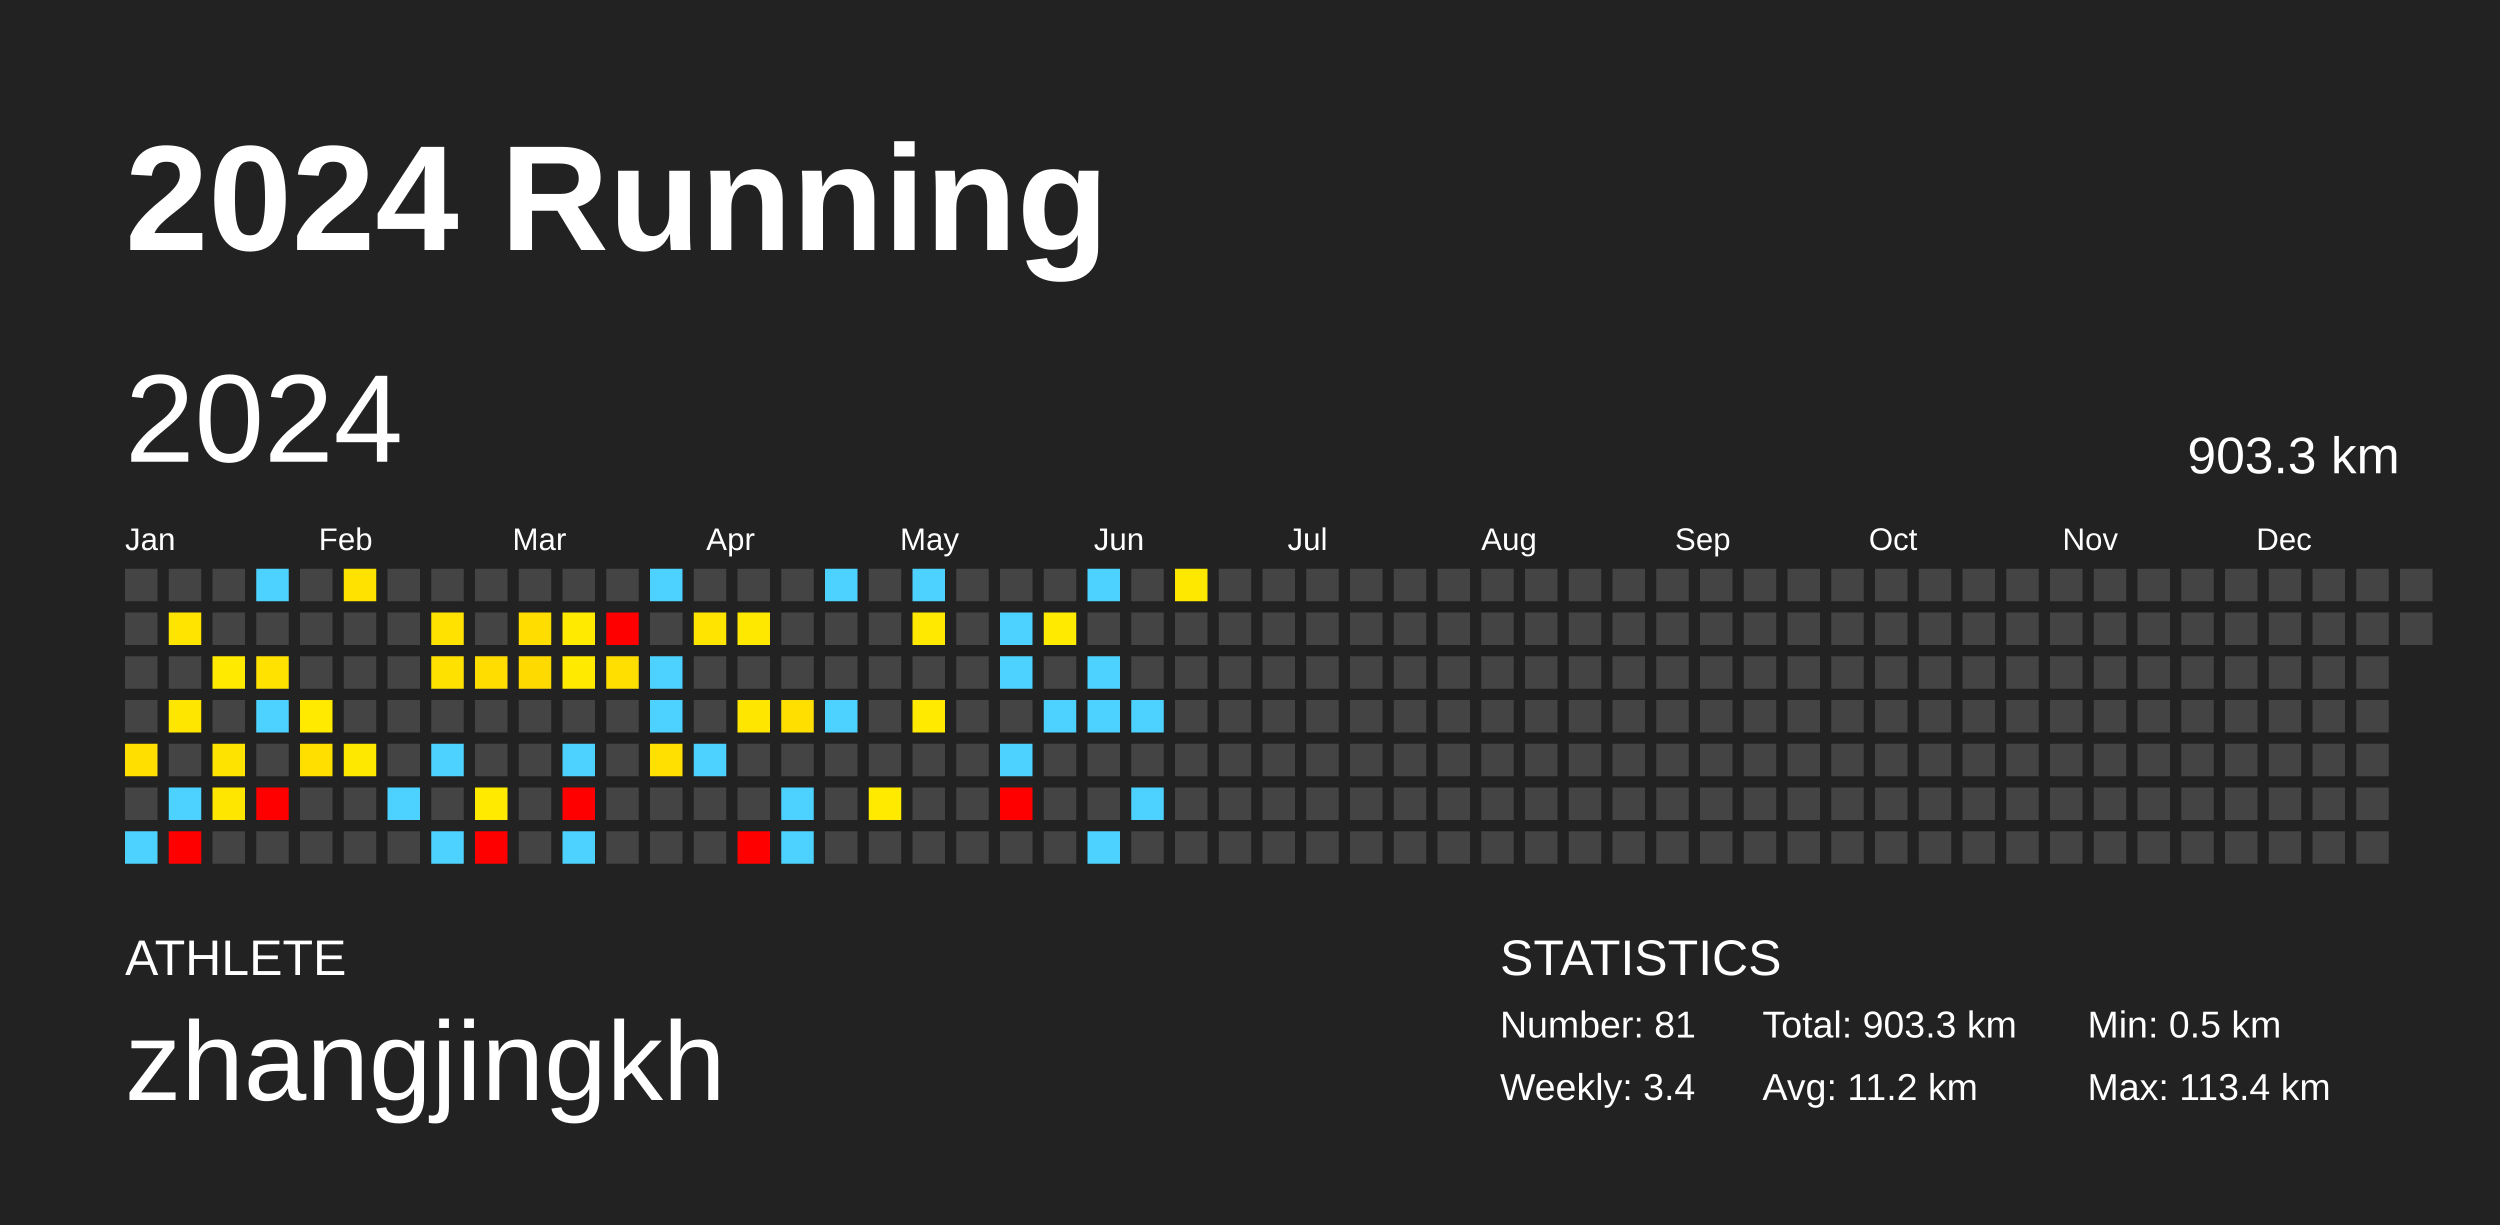
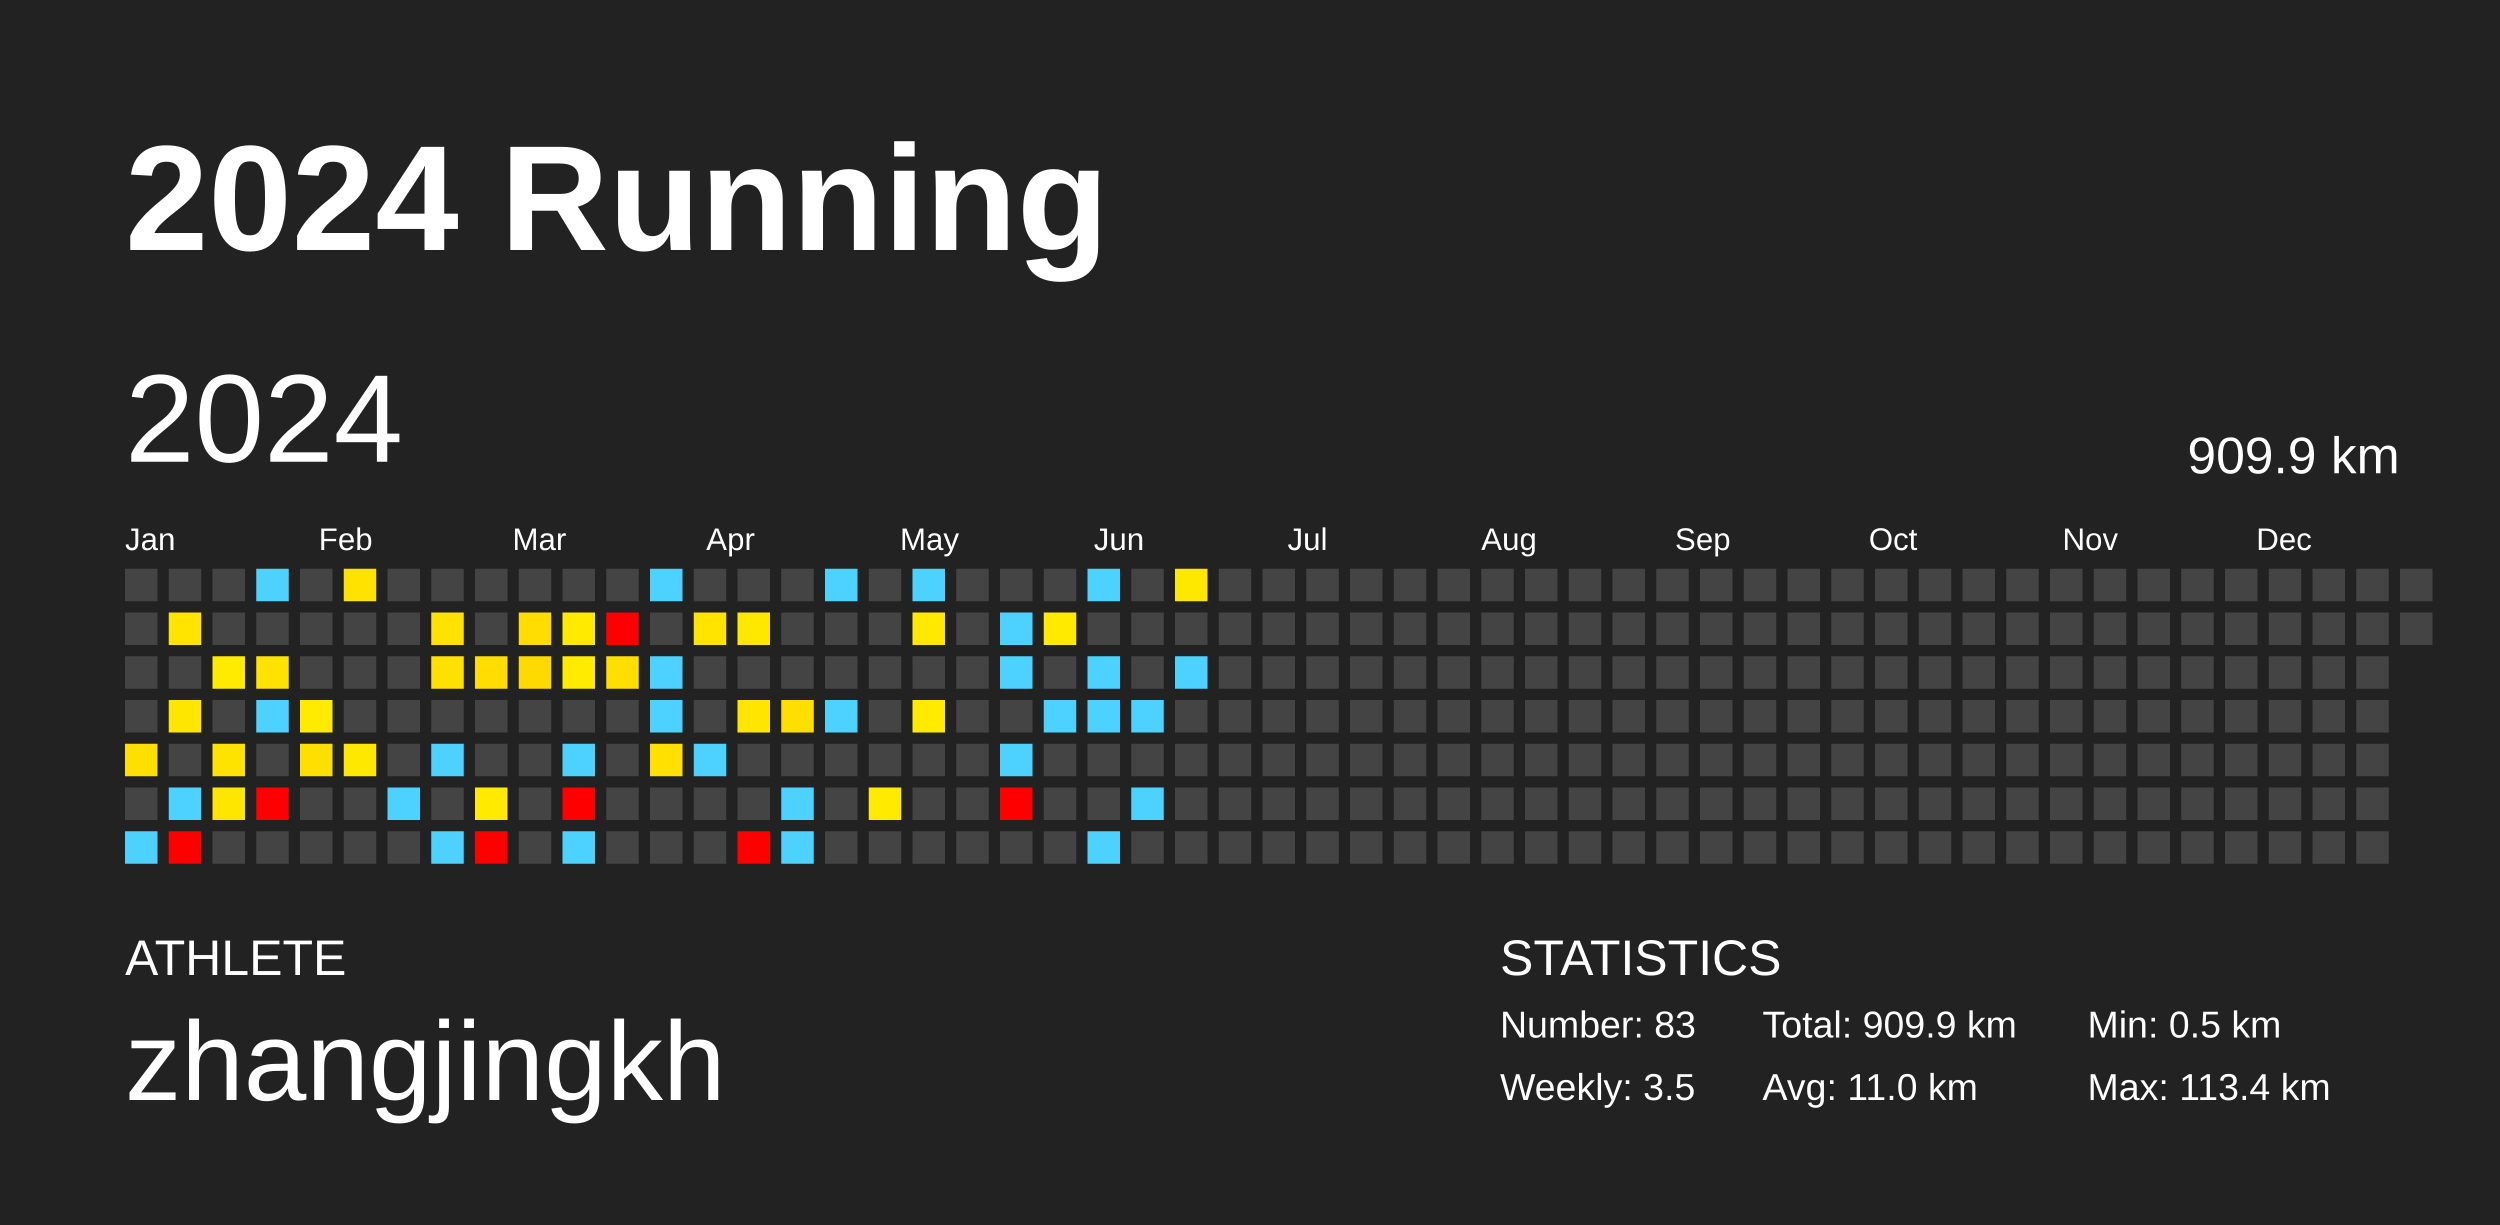
<svg xmlns="http://www.w3.org/2000/svg" baseProfile="full" height="98mm" version="1.1" viewBox="0,0,200,98" width="200mm">
  <defs />
  <rect fill="#222222" height="98" width="200" x="0" y="0" />
  <text fill="#FFFFFF" style="font-size:12px; font-family:Arial; font-weight:bold;" x="10" y="20">2024 Running</text>
  <text fill="#FFFFFF" style="font-size:4px; font-family:Arial" x="10" y="78">ATHLETE</text>
  <text fill="#FFFFFF" style="font-size:9px; font-family:Arial" x="10" y="88">zhangjingkh</text>
  <text fill="#FFFFFF" style="font-size:4px; font-family:Arial" x="120" y="78">STATISTICS</text>
-   <text fill="#FFFFFF" style="font-size:3px; font-family:Arial" x="120" y="83">Number: 81</text>
-   <text fill="#FFFFFF" style="font-size:3px; font-family:Arial" x="120" y="88">Weekly: 3.4</text>
-   <text fill="#FFFFFF" style="font-size:3px; font-family:Arial" x="141" y="83">Total: 903.3 km</text>
-   <text fill="#FFFFFF" style="font-size:3px; font-family:Arial" x="141" y="88">Avg: 11.2 km</text>
+   <text fill="#FFFFFF" style="font-size:3px; font-family:Arial" x="120" y="83">Number: 83</text>
+   <text fill="#FFFFFF" style="font-size:3px; font-family:Arial" x="120" y="88">Weekly: 3.5</text>
+   <text fill="#FFFFFF" style="font-size:3px; font-family:Arial" x="141" y="83">Total: 909.9 km</text>
+   <text fill="#FFFFFF" style="font-size:3px; font-family:Arial" x="141" y="88">Avg: 11.0 km</text>
  <text fill="#FFFFFF" style="font-size:3px; font-family:Arial" x="167" y="83">Min: 0.5 km</text>
  <text fill="#FFFFFF" style="font-size:3px; font-family:Arial" x="167" y="88">Max: 113.4 km</text>
  <text dominant-baseline="hanging" fill="#FFFFFF" style="font-size:10.0px; font-family:Arial;" x="10" y="30">2024</text>
-   <text dominant-baseline="hanging" fill="#FFFFFF" style="font-size:4.125px; font-family:Arial;" x="175" y="35">903.3 km</text>
+   <text dominant-baseline="hanging" fill="#FFFFFF" style="font-size:4.125px; font-family:Arial;" x="175" y="35">909.9 km</text>
  <text fill="#FFFFFF" style="font-size:2.5px; font-family:Arial" x="10.0" y="44">Jan</text>
  <text fill="#FFFFFF" style="font-size:2.5px; font-family:Arial" x="25.5" y="44">Feb</text>
  <text fill="#FFFFFF" style="font-size:2.5px; font-family:Arial" x="41.0" y="44">Mar</text>
  <text fill="#FFFFFF" style="font-size:2.5px; font-family:Arial" x="56.5" y="44">Apr</text>
  <text fill="#FFFFFF" style="font-size:2.5px; font-family:Arial" x="72.0" y="44">May</text>
  <text fill="#FFFFFF" style="font-size:2.5px; font-family:Arial" x="87.5" y="44">Jun</text>
  <text fill="#FFFFFF" style="font-size:2.5px; font-family:Arial" x="103.0" y="44">Jul</text>
  <text fill="#FFFFFF" style="font-size:2.5px; font-family:Arial" x="118.5" y="44">Aug</text>
  <text fill="#FFFFFF" style="font-size:2.5px; font-family:Arial" x="134.0" y="44">Sep</text>
  <text fill="#FFFFFF" style="font-size:2.5px; font-family:Arial" x="149.5" y="44">Oct</text>
  <text fill="#FFFFFF" style="font-size:2.5px; font-family:Arial" x="165.0" y="44">Nov</text>
  <text fill="#FFFFFF" style="font-size:2.5px; font-family:Arial" x="180.5" y="44">Dec</text>
  <rect fill="#444444" height="2.6" width="2.6" x="10.0" y="45.5" />
  <rect fill="#444444" height="2.6" width="2.6" x="10.0" y="49.0" />
  <rect fill="#444444" height="2.6" width="2.6" x="10.0" y="52.5" />
  <rect fill="#444444" height="2.6" width="2.6" x="10.0" y="56.0" />
  <rect fill="#ffdf00" height="2.6" width="2.6" x="10.0" y="59.5" />
  <rect fill="#444444" height="2.6" width="2.6" x="10.0" y="63.0" />
  <rect fill="#4dd2ff" height="2.6" width="2.6" x="10.0" y="66.5" />
  <rect fill="#444444" height="2.6" width="2.6" x="13.5" y="45.5" />
  <rect fill="#ffe400" height="2.6" width="2.6" x="13.5" y="49.0" />
  <rect fill="#444444" height="2.6" width="2.6" x="13.5" y="52.5" />
  <rect fill="#ffe600" height="2.6" width="2.6" x="13.5" y="56.0" />
  <rect fill="#444444" height="2.6" width="2.6" x="13.5" y="59.5" />
  <rect fill="#4dd2ff" height="2.6" width="2.6" x="13.5" y="63.0" />
  <rect fill="red" height="2.6" width="2.6" x="13.5" y="66.5" />
  <rect fill="#444444" height="2.6" width="2.6" x="17.0" y="45.5" />
  <rect fill="#444444" height="2.6" width="2.6" x="17.0" y="49.0" />
  <rect fill="#ffea00" height="2.6" width="2.6" x="17.0" y="52.5" />
  <rect fill="#444444" height="2.6" width="2.6" x="17.0" y="56.0" />
  <rect fill="#ffe300" height="2.6" width="2.6" x="17.0" y="59.5" />
  <rect fill="#ffe600" height="2.6" width="2.6" x="17.0" y="63.0" />
  <rect fill="#444444" height="2.6" width="2.6" x="17.0" y="66.5" />
  <rect fill="#4dd2ff" height="2.6" width="2.6" x="20.5" y="45.5" />
  <rect fill="#444444" height="2.6" width="2.6" x="20.5" y="49.0" />
  <rect fill="#ffe200" height="2.6" width="2.6" x="20.5" y="52.5" />
  <rect fill="#4dd2ff" height="2.6" width="2.6" x="20.5" y="56.0" />
  <rect fill="#444444" height="2.6" width="2.6" x="20.5" y="59.5" />
  <rect fill="red" height="2.6" width="2.6" x="20.5" y="63.0" />
  <rect fill="#444444" height="2.6" width="2.6" x="20.5" y="66.5" />
  <rect fill="#444444" height="2.6" width="2.6" x="24.0" y="45.5" />
  <rect fill="#444444" height="2.6" width="2.6" x="24.0" y="49.0" />
  <rect fill="#444444" height="2.6" width="2.6" x="24.0" y="52.5" />
  <rect fill="#ffea00" height="2.6" width="2.6" x="24.0" y="56.0" />
  <rect fill="#ffdf00" height="2.6" width="2.6" x="24.0" y="59.5" />
  <rect fill="#444444" height="2.6" width="2.6" x="24.0" y="63.0" />
  <rect fill="#444444" height="2.6" width="2.6" x="24.0" y="66.5" />
  <rect fill="#ffe200" height="2.6" width="2.6" x="27.5" y="45.5" />
  <rect fill="#444444" height="2.6" width="2.6" x="27.5" y="49.0" />
  <rect fill="#444444" height="2.6" width="2.6" x="27.5" y="52.5" />
  <rect fill="#444444" height="2.6" width="2.6" x="27.5" y="56.0" />
  <rect fill="#ffe800" height="2.6" width="2.6" x="27.5" y="59.5" />
  <rect fill="#444444" height="2.6" width="2.6" x="27.5" y="63.0" />
  <rect fill="#444444" height="2.6" width="2.6" x="27.5" y="66.5" />
  <rect fill="#444444" height="2.6" width="2.6" x="31.0" y="45.5" />
  <rect fill="#444444" height="2.6" width="2.6" x="31.0" y="49.0" />
  <rect fill="#444444" height="2.6" width="2.6" x="31.0" y="52.5" />
  <rect fill="#444444" height="2.6" width="2.6" x="31.0" y="56.0" />
  <rect fill="#444444" height="2.6" width="2.6" x="31.0" y="59.5" />
  <rect fill="#4dd2ff" height="2.6" width="2.6" x="31.0" y="63.0" />
  <rect fill="#444444" height="2.6" width="2.6" x="31.0" y="66.5" />
  <rect fill="#444444" height="2.6" width="2.6" x="34.5" y="45.5" />
  <rect fill="#ffe200" height="2.6" width="2.6" x="34.5" y="49.0" />
  <rect fill="#ffe100" height="2.6" width="2.6" x="34.5" y="52.5" />
  <rect fill="#444444" height="2.6" width="2.6" x="34.5" y="56.0" />
  <rect fill="#4dd2ff" height="2.6" width="2.6" x="34.5" y="59.5" />
  <rect fill="#444444" height="2.6" width="2.6" x="34.5" y="63.0" />
  <rect fill="#4dd2ff" height="2.6" width="2.6" x="34.5" y="66.5" />
  <rect fill="#444444" height="2.6" width="2.6" x="38.0" y="45.5" />
  <rect fill="#444444" height="2.6" width="2.6" x="38.0" y="49.0" />
  <rect fill="#ffdd00" height="2.6" width="2.6" x="38.0" y="52.5" />
  <rect fill="#444444" height="2.6" width="2.6" x="38.0" y="56.0" />
  <rect fill="#444444" height="2.6" width="2.6" x="38.0" y="59.5" />
  <rect fill="#ffea00" height="2.6" width="2.6" x="38.0" y="63.0" />
  <rect fill="red" height="2.6" width="2.6" x="38.0" y="66.5" />
  <rect fill="#444444" height="2.6" width="2.6" x="41.5" y="45.5" />
  <rect fill="#ffdd00" height="2.6" width="2.6" x="41.5" y="49.0" />
  <rect fill="#ffda00" height="2.6" width="2.6" x="41.5" y="52.5" />
  <rect fill="#444444" height="2.6" width="2.6" x="41.5" y="56.0" />
  <rect fill="#444444" height="2.6" width="2.6" x="41.5" y="59.5" />
  <rect fill="#444444" height="2.6" width="2.6" x="41.5" y="63.0" />
  <rect fill="#444444" height="2.6" width="2.6" x="41.5" y="66.5" />
  <rect fill="#444444" height="2.6" width="2.6" x="45.0" y="45.5" />
  <rect fill="#ffea00" height="2.6" width="2.6" x="45.0" y="49.0" />
  <rect fill="#ffea00" height="2.6" width="2.6" x="45.0" y="52.5" />
  <rect fill="#444444" height="2.6" width="2.6" x="45.0" y="56.0" />
  <rect fill="#4dd2ff" height="2.6" width="2.6" x="45.0" y="59.5" />
  <rect fill="red" height="2.6" width="2.6" x="45.0" y="63.0" />
  <rect fill="#4dd2ff" height="2.6" width="2.6" x="45.0" y="66.5" />
  <rect fill="#444444" height="2.6" width="2.6" x="48.5" y="45.5" />
  <rect fill="red" height="2.6" width="2.6" x="48.5" y="49.0" />
  <rect fill="#ffdf00" height="2.6" width="2.6" x="48.5" y="52.5" />
  <rect fill="#444444" height="2.6" width="2.6" x="48.5" y="56.0" />
  <rect fill="#444444" height="2.6" width="2.6" x="48.5" y="59.5" />
  <rect fill="#444444" height="2.6" width="2.6" x="48.5" y="63.0" />
  <rect fill="#444444" height="2.6" width="2.6" x="48.5" y="66.5" />
  <rect fill="#4dd2ff" height="2.6" width="2.6" x="52.0" y="45.5" />
  <rect fill="#444444" height="2.6" width="2.6" x="52.0" y="49.0" />
  <rect fill="#4dd2ff" height="2.6" width="2.6" x="52.0" y="52.5" />
  <rect fill="#4dd2ff" height="2.6" width="2.6" x="52.0" y="56.0" />
  <rect fill="#ffe000" height="2.6" width="2.6" x="52.0" y="59.5" />
  <rect fill="#444444" height="2.6" width="2.6" x="52.0" y="63.0" />
  <rect fill="#444444" height="2.6" width="2.6" x="52.0" y="66.5" />
  <rect fill="#444444" height="2.6" width="2.6" x="55.5" y="45.5" />
  <rect fill="#ffe400" height="2.6" width="2.6" x="55.5" y="49.0" />
  <rect fill="#444444" height="2.6" width="2.6" x="55.5" y="52.5" />
  <rect fill="#444444" height="2.6" width="2.6" x="55.5" y="56.0" />
  <rect fill="#4dd2ff" height="2.6" width="2.6" x="55.5" y="59.5" />
  <rect fill="#444444" height="2.6" width="2.6" x="55.5" y="63.0" />
  <rect fill="#444444" height="2.6" width="2.6" x="55.5" y="66.5" />
  <rect fill="#444444" height="2.6" width="2.6" x="59.0" y="45.5" />
  <rect fill="#ffe800" height="2.6" width="2.6" x="59.0" y="49.0" />
  <rect fill="#444444" height="2.6" width="2.6" x="59.0" y="52.5" />
  <rect fill="#ffe600" height="2.6" width="2.6" x="59.0" y="56.0" />
  <rect fill="#444444" height="2.6" width="2.6" x="59.0" y="59.5" />
  <rect fill="#444444" height="2.6" width="2.6" x="59.0" y="63.0" />
  <rect fill="red" height="2.6" width="2.6" x="59.0" y="66.5" />
  <rect fill="#444444" height="2.6" width="2.6" x="62.5" y="45.5" />
  <rect fill="#444444" height="2.6" width="2.6" x="62.5" y="49.0" />
  <rect fill="#444444" height="2.6" width="2.6" x="62.5" y="52.5" />
  <rect fill="#ffdf00" height="2.6" width="2.6" x="62.5" y="56.0" />
  <rect fill="#444444" height="2.6" width="2.6" x="62.5" y="59.5" />
  <rect fill="#4dd2ff" height="2.6" width="2.6" x="62.5" y="63.0" />
  <rect fill="#4dd2ff" height="2.6" width="2.6" x="62.5" y="66.5" />
  <rect fill="#4dd2ff" height="2.6" width="2.6" x="66.0" y="45.5" />
  <rect fill="#444444" height="2.6" width="2.6" x="66.0" y="49.0" />
  <rect fill="#444444" height="2.6" width="2.6" x="66.0" y="52.5" />
  <rect fill="#4dd2ff" height="2.6" width="2.6" x="66.0" y="56.0" />
  <rect fill="#444444" height="2.6" width="2.6" x="66.0" y="59.5" />
  <rect fill="#444444" height="2.6" width="2.6" x="66.0" y="63.0" />
  <rect fill="#444444" height="2.6" width="2.6" x="66.0" y="66.5" />
  <rect fill="#444444" height="2.6" width="2.6" x="69.5" y="45.5" />
  <rect fill="#444444" height="2.6" width="2.6" x="69.5" y="49.0" />
  <rect fill="#444444" height="2.6" width="2.6" x="69.5" y="52.5" />
  <rect fill="#444444" height="2.6" width="2.6" x="69.5" y="56.0" />
  <rect fill="#444444" height="2.6" width="2.6" x="69.5" y="59.5" />
  <rect fill="#ffea00" height="2.6" width="2.6" x="69.5" y="63.0" />
  <rect fill="#444444" height="2.6" width="2.6" x="69.5" y="66.5" />
  <rect fill="#4dd2ff" height="2.6" width="2.6" x="73.0" y="45.5" />
  <rect fill="#ffe900" height="2.6" width="2.6" x="73.0" y="49.0" />
  <rect fill="#444444" height="2.6" width="2.6" x="73.0" y="52.5" />
  <rect fill="#ffea00" height="2.6" width="2.6" x="73.0" y="56.0" />
  <rect fill="#444444" height="2.6" width="2.6" x="73.0" y="59.5" />
  <rect fill="#444444" height="2.6" width="2.6" x="73.0" y="63.0" />
  <rect fill="#444444" height="2.6" width="2.6" x="73.0" y="66.5" />
  <rect fill="#444444" height="2.6" width="2.6" x="76.5" y="45.5" />
  <rect fill="#444444" height="2.6" width="2.6" x="76.5" y="49.0" />
  <rect fill="#444444" height="2.6" width="2.6" x="76.5" y="52.5" />
  <rect fill="#444444" height="2.6" width="2.6" x="76.5" y="56.0" />
  <rect fill="#444444" height="2.6" width="2.6" x="76.5" y="59.5" />
  <rect fill="#444444" height="2.6" width="2.6" x="76.5" y="63.0" />
  <rect fill="#444444" height="2.6" width="2.6" x="76.5" y="66.5" />
  <rect fill="#444444" height="2.6" width="2.6" x="80.0" y="45.5" />
  <rect fill="#4dd2ff" height="2.6" width="2.6" x="80.0" y="49.0" />
  <rect fill="#4dd2ff" height="2.6" width="2.6" x="80.0" y="52.5" />
  <rect fill="#444444" height="2.6" width="2.6" x="80.0" y="56.0" />
  <rect fill="#4dd2ff" height="2.6" width="2.6" x="80.0" y="59.5" />
  <rect fill="red" height="2.6" width="2.6" x="80.0" y="63.0" />
  <rect fill="#444444" height="2.6" width="2.6" x="80.0" y="66.5" />
  <rect fill="#444444" height="2.6" width="2.6" x="83.5" y="45.5" />
  <rect fill="#ffea00" height="2.6" width="2.6" x="83.5" y="49.0" />
  <rect fill="#444444" height="2.6" width="2.6" x="83.5" y="52.5" />
  <rect fill="#4dd2ff" height="2.6" width="2.6" x="83.5" y="56.0" />
  <rect fill="#444444" height="2.6" width="2.6" x="83.5" y="59.5" />
  <rect fill="#444444" height="2.6" width="2.6" x="83.5" y="63.0" />
  <rect fill="#444444" height="2.6" width="2.6" x="83.5" y="66.5" />
  <rect fill="#4dd2ff" height="2.6" width="2.6" x="87.0" y="45.5" />
  <rect fill="#444444" height="2.6" width="2.6" x="87.0" y="49.0" />
  <rect fill="#4dd2ff" height="2.6" width="2.6" x="87.0" y="52.5" />
  <rect fill="#4dd2ff" height="2.6" width="2.6" x="87.0" y="56.0" />
  <rect fill="#444444" height="2.6" width="2.6" x="87.0" y="59.5" />
  <rect fill="#444444" height="2.6" width="2.6" x="87.0" y="63.0" />
  <rect fill="#4dd2ff" height="2.6" width="2.6" x="87.0" y="66.5" />
  <rect fill="#444444" height="2.6" width="2.6" x="90.5" y="45.5" />
  <rect fill="#444444" height="2.6" width="2.6" x="90.5" y="49.0" />
  <rect fill="#444444" height="2.6" width="2.6" x="90.5" y="52.5" />
  <rect fill="#4dd2ff" height="2.6" width="2.6" x="90.5" y="56.0" />
  <rect fill="#444444" height="2.6" width="2.6" x="90.5" y="59.5" />
  <rect fill="#4dd2ff" height="2.6" width="2.6" x="90.5" y="63.0" />
  <rect fill="#444444" height="2.6" width="2.6" x="90.5" y="66.5" />
  <rect fill="#ffe800" height="2.6" width="2.6" x="94.0" y="45.5" />
  <rect fill="#444444" height="2.6" width="2.6" x="94.0" y="49.0" />
-   <rect fill="#444444" height="2.6" width="2.6" x="94.0" y="52.5" />
+   <rect fill="#4dd2ff" height="2.6" width="2.6" x="94.0" y="52.5" />
  <rect fill="#444444" height="2.6" width="2.6" x="94.0" y="56.0" />
  <rect fill="#444444" height="2.6" width="2.6" x="94.0" y="59.5" />
  <rect fill="#444444" height="2.6" width="2.6" x="94.0" y="63.0" />
  <rect fill="#444444" height="2.6" width="2.6" x="94.0" y="66.5" />
  <rect fill="#444444" height="2.6" width="2.6" x="97.5" y="45.5" />
  <rect fill="#444444" height="2.6" width="2.6" x="97.5" y="49.0" />
  <rect fill="#444444" height="2.6" width="2.6" x="97.5" y="52.5" />
  <rect fill="#444444" height="2.6" width="2.6" x="97.5" y="56.0" />
  <rect fill="#444444" height="2.6" width="2.6" x="97.5" y="59.5" />
  <rect fill="#444444" height="2.6" width="2.6" x="97.5" y="63.0" />
  <rect fill="#444444" height="2.6" width="2.6" x="97.5" y="66.5" />
  <rect fill="#444444" height="2.6" width="2.6" x="101.0" y="45.5" />
  <rect fill="#444444" height="2.6" width="2.6" x="101.0" y="49.0" />
  <rect fill="#444444" height="2.6" width="2.6" x="101.0" y="52.5" />
  <rect fill="#444444" height="2.6" width="2.6" x="101.0" y="56.0" />
  <rect fill="#444444" height="2.6" width="2.6" x="101.0" y="59.5" />
  <rect fill="#444444" height="2.6" width="2.6" x="101.0" y="63.0" />
  <rect fill="#444444" height="2.6" width="2.6" x="101.0" y="66.5" />
  <rect fill="#444444" height="2.6" width="2.6" x="104.5" y="45.5" />
  <rect fill="#444444" height="2.6" width="2.6" x="104.5" y="49.0" />
  <rect fill="#444444" height="2.6" width="2.6" x="104.5" y="52.5" />
  <rect fill="#444444" height="2.6" width="2.6" x="104.5" y="56.0" />
  <rect fill="#444444" height="2.6" width="2.6" x="104.5" y="59.5" />
  <rect fill="#444444" height="2.6" width="2.6" x="104.5" y="63.0" />
  <rect fill="#444444" height="2.6" width="2.6" x="104.5" y="66.5" />
  <rect fill="#444444" height="2.6" width="2.6" x="108.0" y="45.5" />
  <rect fill="#444444" height="2.6" width="2.6" x="108.0" y="49.0" />
  <rect fill="#444444" height="2.6" width="2.6" x="108.0" y="52.5" />
  <rect fill="#444444" height="2.6" width="2.6" x="108.0" y="56.0" />
  <rect fill="#444444" height="2.6" width="2.6" x="108.0" y="59.5" />
  <rect fill="#444444" height="2.6" width="2.6" x="108.0" y="63.0" />
  <rect fill="#444444" height="2.6" width="2.6" x="108.0" y="66.5" />
  <rect fill="#444444" height="2.6" width="2.6" x="111.5" y="45.5" />
  <rect fill="#444444" height="2.6" width="2.6" x="111.5" y="49.0" />
  <rect fill="#444444" height="2.6" width="2.6" x="111.5" y="52.5" />
  <rect fill="#444444" height="2.6" width="2.6" x="111.5" y="56.0" />
  <rect fill="#444444" height="2.6" width="2.6" x="111.5" y="59.5" />
  <rect fill="#444444" height="2.6" width="2.6" x="111.5" y="63.0" />
  <rect fill="#444444" height="2.6" width="2.6" x="111.5" y="66.5" />
  <rect fill="#444444" height="2.6" width="2.6" x="115.0" y="45.5" />
  <rect fill="#444444" height="2.6" width="2.6" x="115.0" y="49.0" />
  <rect fill="#444444" height="2.6" width="2.6" x="115.0" y="52.5" />
  <rect fill="#444444" height="2.6" width="2.6" x="115.0" y="56.0" />
  <rect fill="#444444" height="2.6" width="2.6" x="115.0" y="59.5" />
  <rect fill="#444444" height="2.6" width="2.6" x="115.0" y="63.0" />
  <rect fill="#444444" height="2.6" width="2.6" x="115.0" y="66.5" />
  <rect fill="#444444" height="2.6" width="2.6" x="118.5" y="45.5" />
  <rect fill="#444444" height="2.6" width="2.6" x="118.5" y="49.0" />
  <rect fill="#444444" height="2.6" width="2.6" x="118.5" y="52.5" />
  <rect fill="#444444" height="2.6" width="2.6" x="118.5" y="56.0" />
  <rect fill="#444444" height="2.6" width="2.6" x="118.5" y="59.5" />
  <rect fill="#444444" height="2.6" width="2.6" x="118.5" y="63.0" />
  <rect fill="#444444" height="2.6" width="2.6" x="118.5" y="66.5" />
  <rect fill="#444444" height="2.6" width="2.6" x="122.0" y="45.5" />
  <rect fill="#444444" height="2.6" width="2.6" x="122.0" y="49.0" />
  <rect fill="#444444" height="2.6" width="2.6" x="122.0" y="52.5" />
  <rect fill="#444444" height="2.6" width="2.6" x="122.0" y="56.0" />
  <rect fill="#444444" height="2.6" width="2.6" x="122.0" y="59.5" />
  <rect fill="#444444" height="2.6" width="2.6" x="122.0" y="63.0" />
  <rect fill="#444444" height="2.6" width="2.6" x="122.0" y="66.5" />
  <rect fill="#444444" height="2.6" width="2.6" x="125.5" y="45.5" />
  <rect fill="#444444" height="2.6" width="2.6" x="125.5" y="49.0" />
  <rect fill="#444444" height="2.6" width="2.6" x="125.5" y="52.5" />
  <rect fill="#444444" height="2.6" width="2.6" x="125.5" y="56.0" />
  <rect fill="#444444" height="2.6" width="2.6" x="125.5" y="59.5" />
  <rect fill="#444444" height="2.6" width="2.6" x="125.5" y="63.0" />
  <rect fill="#444444" height="2.6" width="2.6" x="125.5" y="66.5" />
  <rect fill="#444444" height="2.6" width="2.6" x="129.0" y="45.5" />
  <rect fill="#444444" height="2.6" width="2.6" x="129.0" y="49.0" />
  <rect fill="#444444" height="2.6" width="2.6" x="129.0" y="52.5" />
  <rect fill="#444444" height="2.6" width="2.6" x="129.0" y="56.0" />
  <rect fill="#444444" height="2.6" width="2.6" x="129.0" y="59.5" />
  <rect fill="#444444" height="2.6" width="2.6" x="129.0" y="63.0" />
  <rect fill="#444444" height="2.6" width="2.6" x="129.0" y="66.5" />
  <rect fill="#444444" height="2.6" width="2.6" x="132.5" y="45.5" />
  <rect fill="#444444" height="2.6" width="2.6" x="132.5" y="49.0" />
  <rect fill="#444444" height="2.6" width="2.6" x="132.5" y="52.5" />
  <rect fill="#444444" height="2.6" width="2.6" x="132.5" y="56.0" />
  <rect fill="#444444" height="2.6" width="2.6" x="132.5" y="59.5" />
  <rect fill="#444444" height="2.6" width="2.6" x="132.5" y="63.0" />
  <rect fill="#444444" height="2.6" width="2.6" x="132.5" y="66.5" />
  <rect fill="#444444" height="2.6" width="2.6" x="136.0" y="45.5" />
  <rect fill="#444444" height="2.6" width="2.6" x="136.0" y="49.0" />
  <rect fill="#444444" height="2.6" width="2.6" x="136.0" y="52.5" />
  <rect fill="#444444" height="2.6" width="2.6" x="136.0" y="56.0" />
  <rect fill="#444444" height="2.6" width="2.6" x="136.0" y="59.5" />
  <rect fill="#444444" height="2.6" width="2.6" x="136.0" y="63.0" />
  <rect fill="#444444" height="2.6" width="2.6" x="136.0" y="66.5" />
  <rect fill="#444444" height="2.6" width="2.6" x="139.5" y="45.5" />
  <rect fill="#444444" height="2.6" width="2.6" x="139.5" y="49.0" />
  <rect fill="#444444" height="2.6" width="2.6" x="139.5" y="52.5" />
  <rect fill="#444444" height="2.6" width="2.6" x="139.5" y="56.0" />
  <rect fill="#444444" height="2.6" width="2.6" x="139.5" y="59.5" />
  <rect fill="#444444" height="2.6" width="2.6" x="139.5" y="63.0" />
  <rect fill="#444444" height="2.6" width="2.6" x="139.5" y="66.5" />
  <rect fill="#444444" height="2.6" width="2.6" x="143.0" y="45.5" />
  <rect fill="#444444" height="2.6" width="2.6" x="143.0" y="49.0" />
  <rect fill="#444444" height="2.6" width="2.6" x="143.0" y="52.5" />
  <rect fill="#444444" height="2.6" width="2.6" x="143.0" y="56.0" />
  <rect fill="#444444" height="2.6" width="2.6" x="143.0" y="59.5" />
  <rect fill="#444444" height="2.6" width="2.6" x="143.0" y="63.0" />
  <rect fill="#444444" height="2.6" width="2.6" x="143.0" y="66.5" />
  <rect fill="#444444" height="2.6" width="2.6" x="146.5" y="45.5" />
  <rect fill="#444444" height="2.6" width="2.6" x="146.5" y="49.0" />
  <rect fill="#444444" height="2.6" width="2.6" x="146.5" y="52.5" />
  <rect fill="#444444" height="2.6" width="2.6" x="146.5" y="56.0" />
  <rect fill="#444444" height="2.6" width="2.6" x="146.5" y="59.5" />
  <rect fill="#444444" height="2.6" width="2.6" x="146.5" y="63.0" />
  <rect fill="#444444" height="2.6" width="2.6" x="146.5" y="66.5" />
  <rect fill="#444444" height="2.6" width="2.6" x="150.0" y="45.5" />
  <rect fill="#444444" height="2.6" width="2.6" x="150.0" y="49.0" />
  <rect fill="#444444" height="2.6" width="2.6" x="150.0" y="52.5" />
  <rect fill="#444444" height="2.6" width="2.6" x="150.0" y="56.0" />
  <rect fill="#444444" height="2.6" width="2.6" x="150.0" y="59.5" />
  <rect fill="#444444" height="2.6" width="2.6" x="150.0" y="63.0" />
  <rect fill="#444444" height="2.6" width="2.6" x="150.0" y="66.5" />
  <rect fill="#444444" height="2.6" width="2.6" x="153.5" y="45.5" />
  <rect fill="#444444" height="2.6" width="2.6" x="153.5" y="49.0" />
  <rect fill="#444444" height="2.6" width="2.6" x="153.5" y="52.5" />
  <rect fill="#444444" height="2.6" width="2.6" x="153.5" y="56.0" />
  <rect fill="#444444" height="2.6" width="2.6" x="153.5" y="59.5" />
  <rect fill="#444444" height="2.6" width="2.6" x="153.5" y="63.0" />
  <rect fill="#444444" height="2.6" width="2.6" x="153.5" y="66.5" />
  <rect fill="#444444" height="2.6" width="2.6" x="157.0" y="45.5" />
  <rect fill="#444444" height="2.6" width="2.6" x="157.0" y="49.0" />
  <rect fill="#444444" height="2.6" width="2.6" x="157.0" y="52.5" />
  <rect fill="#444444" height="2.6" width="2.6" x="157.0" y="56.0" />
  <rect fill="#444444" height="2.6" width="2.6" x="157.0" y="59.5" />
  <rect fill="#444444" height="2.6" width="2.6" x="157.0" y="63.0" />
  <rect fill="#444444" height="2.6" width="2.6" x="157.0" y="66.5" />
  <rect fill="#444444" height="2.6" width="2.6" x="160.5" y="45.5" />
  <rect fill="#444444" height="2.6" width="2.6" x="160.5" y="49.0" />
  <rect fill="#444444" height="2.6" width="2.6" x="160.5" y="52.5" />
  <rect fill="#444444" height="2.6" width="2.6" x="160.5" y="56.0" />
  <rect fill="#444444" height="2.6" width="2.6" x="160.5" y="59.5" />
  <rect fill="#444444" height="2.6" width="2.6" x="160.5" y="63.0" />
  <rect fill="#444444" height="2.6" width="2.6" x="160.5" y="66.5" />
  <rect fill="#444444" height="2.6" width="2.6" x="164.0" y="45.5" />
  <rect fill="#444444" height="2.6" width="2.6" x="164.0" y="49.0" />
  <rect fill="#444444" height="2.6" width="2.6" x="164.0" y="52.5" />
  <rect fill="#444444" height="2.6" width="2.6" x="164.0" y="56.0" />
  <rect fill="#444444" height="2.6" width="2.6" x="164.0" y="59.5" />
  <rect fill="#444444" height="2.6" width="2.6" x="164.0" y="63.0" />
  <rect fill="#444444" height="2.6" width="2.6" x="164.0" y="66.5" />
  <rect fill="#444444" height="2.6" width="2.6" x="167.5" y="45.5" />
  <rect fill="#444444" height="2.6" width="2.6" x="167.5" y="49.0" />
  <rect fill="#444444" height="2.6" width="2.6" x="167.5" y="52.5" />
  <rect fill="#444444" height="2.6" width="2.6" x="167.5" y="56.0" />
  <rect fill="#444444" height="2.6" width="2.6" x="167.5" y="59.5" />
  <rect fill="#444444" height="2.6" width="2.6" x="167.5" y="63.0" />
  <rect fill="#444444" height="2.6" width="2.6" x="167.5" y="66.5" />
  <rect fill="#444444" height="2.6" width="2.6" x="171.0" y="45.5" />
  <rect fill="#444444" height="2.6" width="2.6" x="171.0" y="49.0" />
  <rect fill="#444444" height="2.6" width="2.6" x="171.0" y="52.5" />
  <rect fill="#444444" height="2.6" width="2.6" x="171.0" y="56.0" />
  <rect fill="#444444" height="2.6" width="2.6" x="171.0" y="59.5" />
  <rect fill="#444444" height="2.6" width="2.6" x="171.0" y="63.0" />
  <rect fill="#444444" height="2.6" width="2.6" x="171.0" y="66.5" />
  <rect fill="#444444" height="2.6" width="2.6" x="174.5" y="45.5" />
  <rect fill="#444444" height="2.6" width="2.6" x="174.5" y="49.0" />
  <rect fill="#444444" height="2.6" width="2.6" x="174.5" y="52.5" />
  <rect fill="#444444" height="2.6" width="2.6" x="174.5" y="56.0" />
  <rect fill="#444444" height="2.6" width="2.6" x="174.5" y="59.5" />
  <rect fill="#444444" height="2.6" width="2.6" x="174.5" y="63.0" />
  <rect fill="#444444" height="2.6" width="2.6" x="174.5" y="66.5" />
  <rect fill="#444444" height="2.6" width="2.6" x="178.0" y="45.5" />
  <rect fill="#444444" height="2.6" width="2.6" x="178.0" y="49.0" />
  <rect fill="#444444" height="2.6" width="2.6" x="178.0" y="52.5" />
  <rect fill="#444444" height="2.6" width="2.6" x="178.0" y="56.0" />
  <rect fill="#444444" height="2.6" width="2.6" x="178.0" y="59.5" />
  <rect fill="#444444" height="2.6" width="2.6" x="178.0" y="63.0" />
  <rect fill="#444444" height="2.6" width="2.6" x="178.0" y="66.5" />
  <rect fill="#444444" height="2.6" width="2.6" x="181.5" y="45.5" />
  <rect fill="#444444" height="2.6" width="2.6" x="181.5" y="49.0" />
  <rect fill="#444444" height="2.6" width="2.6" x="181.5" y="52.5" />
  <rect fill="#444444" height="2.6" width="2.6" x="181.5" y="56.0" />
  <rect fill="#444444" height="2.6" width="2.6" x="181.5" y="59.5" />
  <rect fill="#444444" height="2.6" width="2.6" x="181.5" y="63.0" />
  <rect fill="#444444" height="2.6" width="2.6" x="181.5" y="66.5" />
  <rect fill="#444444" height="2.6" width="2.6" x="185.0" y="45.5" />
  <rect fill="#444444" height="2.6" width="2.6" x="185.0" y="49.0" />
  <rect fill="#444444" height="2.6" width="2.6" x="185.0" y="52.5" />
  <rect fill="#444444" height="2.6" width="2.6" x="185.0" y="56.0" />
  <rect fill="#444444" height="2.6" width="2.6" x="185.0" y="59.5" />
  <rect fill="#444444" height="2.6" width="2.6" x="185.0" y="63.0" />
  <rect fill="#444444" height="2.6" width="2.6" x="185.0" y="66.5" />
  <rect fill="#444444" height="2.6" width="2.6" x="188.5" y="45.5" />
  <rect fill="#444444" height="2.6" width="2.6" x="188.5" y="49.0" />
  <rect fill="#444444" height="2.6" width="2.6" x="188.5" y="52.5" />
  <rect fill="#444444" height="2.6" width="2.6" x="188.5" y="56.0" />
  <rect fill="#444444" height="2.6" width="2.6" x="188.5" y="59.5" />
  <rect fill="#444444" height="2.6" width="2.6" x="188.5" y="63.0" />
  <rect fill="#444444" height="2.6" width="2.6" x="188.5" y="66.5" />
  <rect fill="#444444" height="2.6" width="2.6" x="192.0" y="45.5" />
  <rect fill="#444444" height="2.6" width="2.6" x="192.0" y="49.0" />
</svg>
